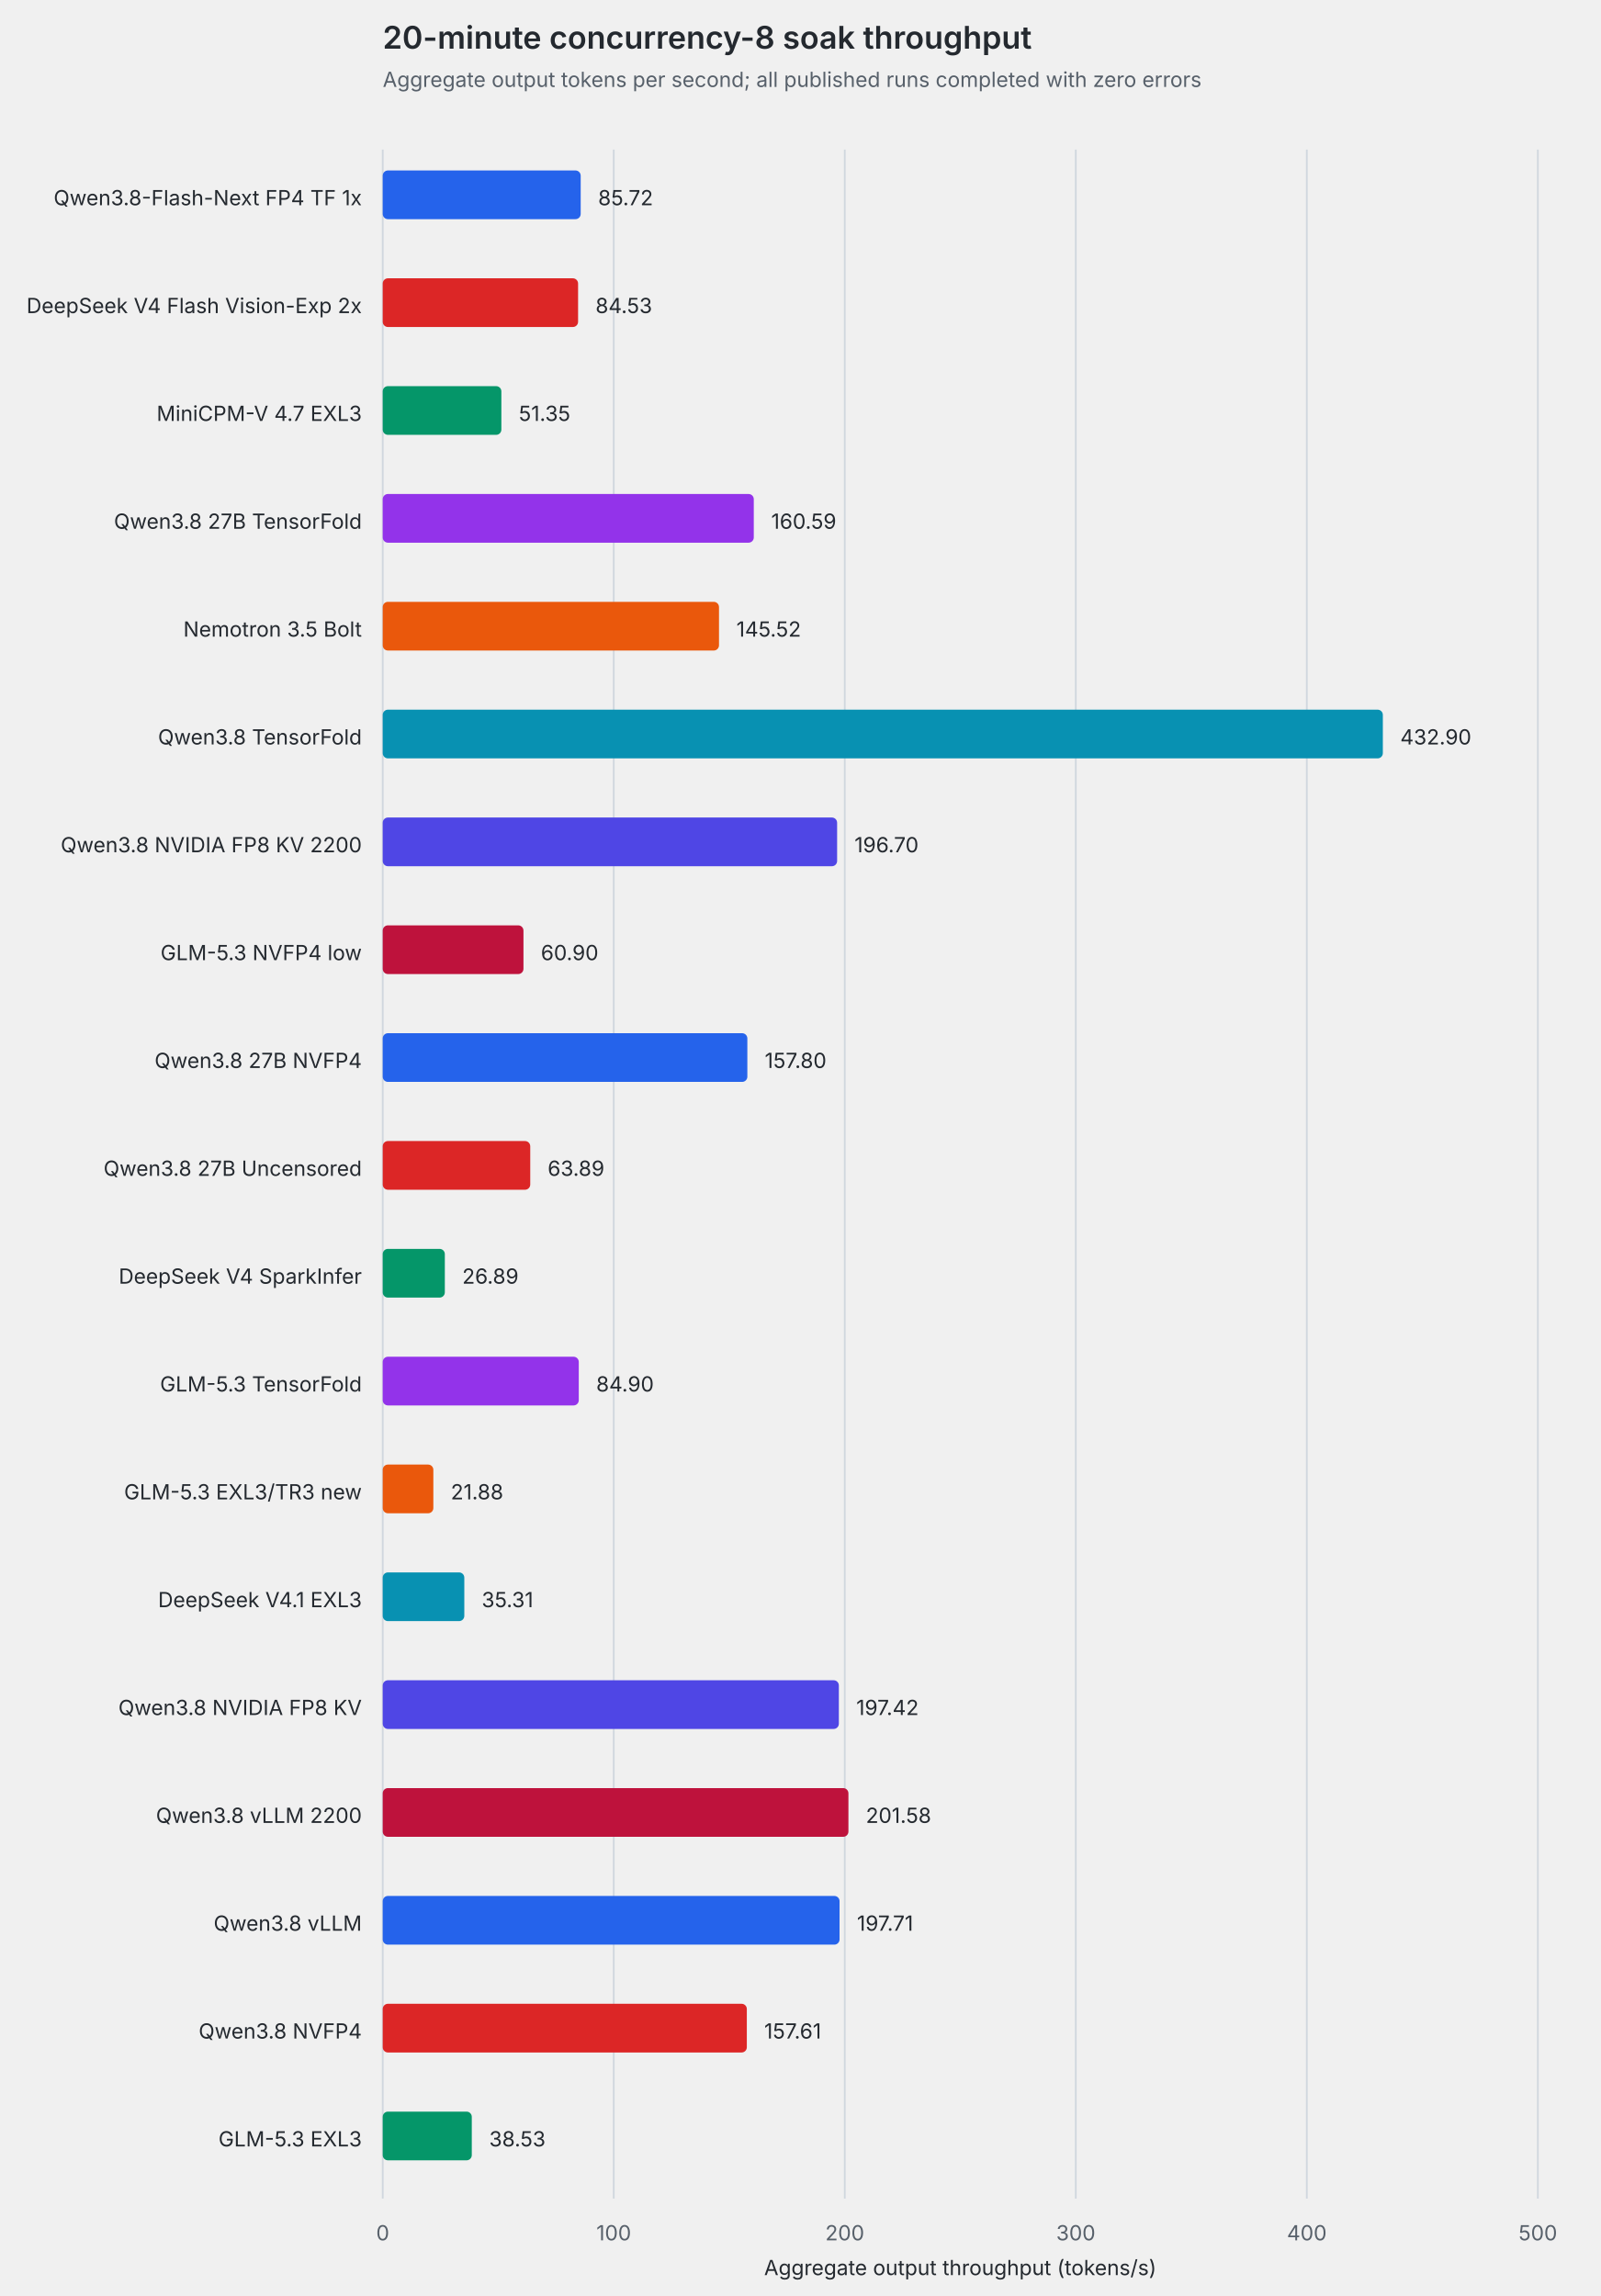
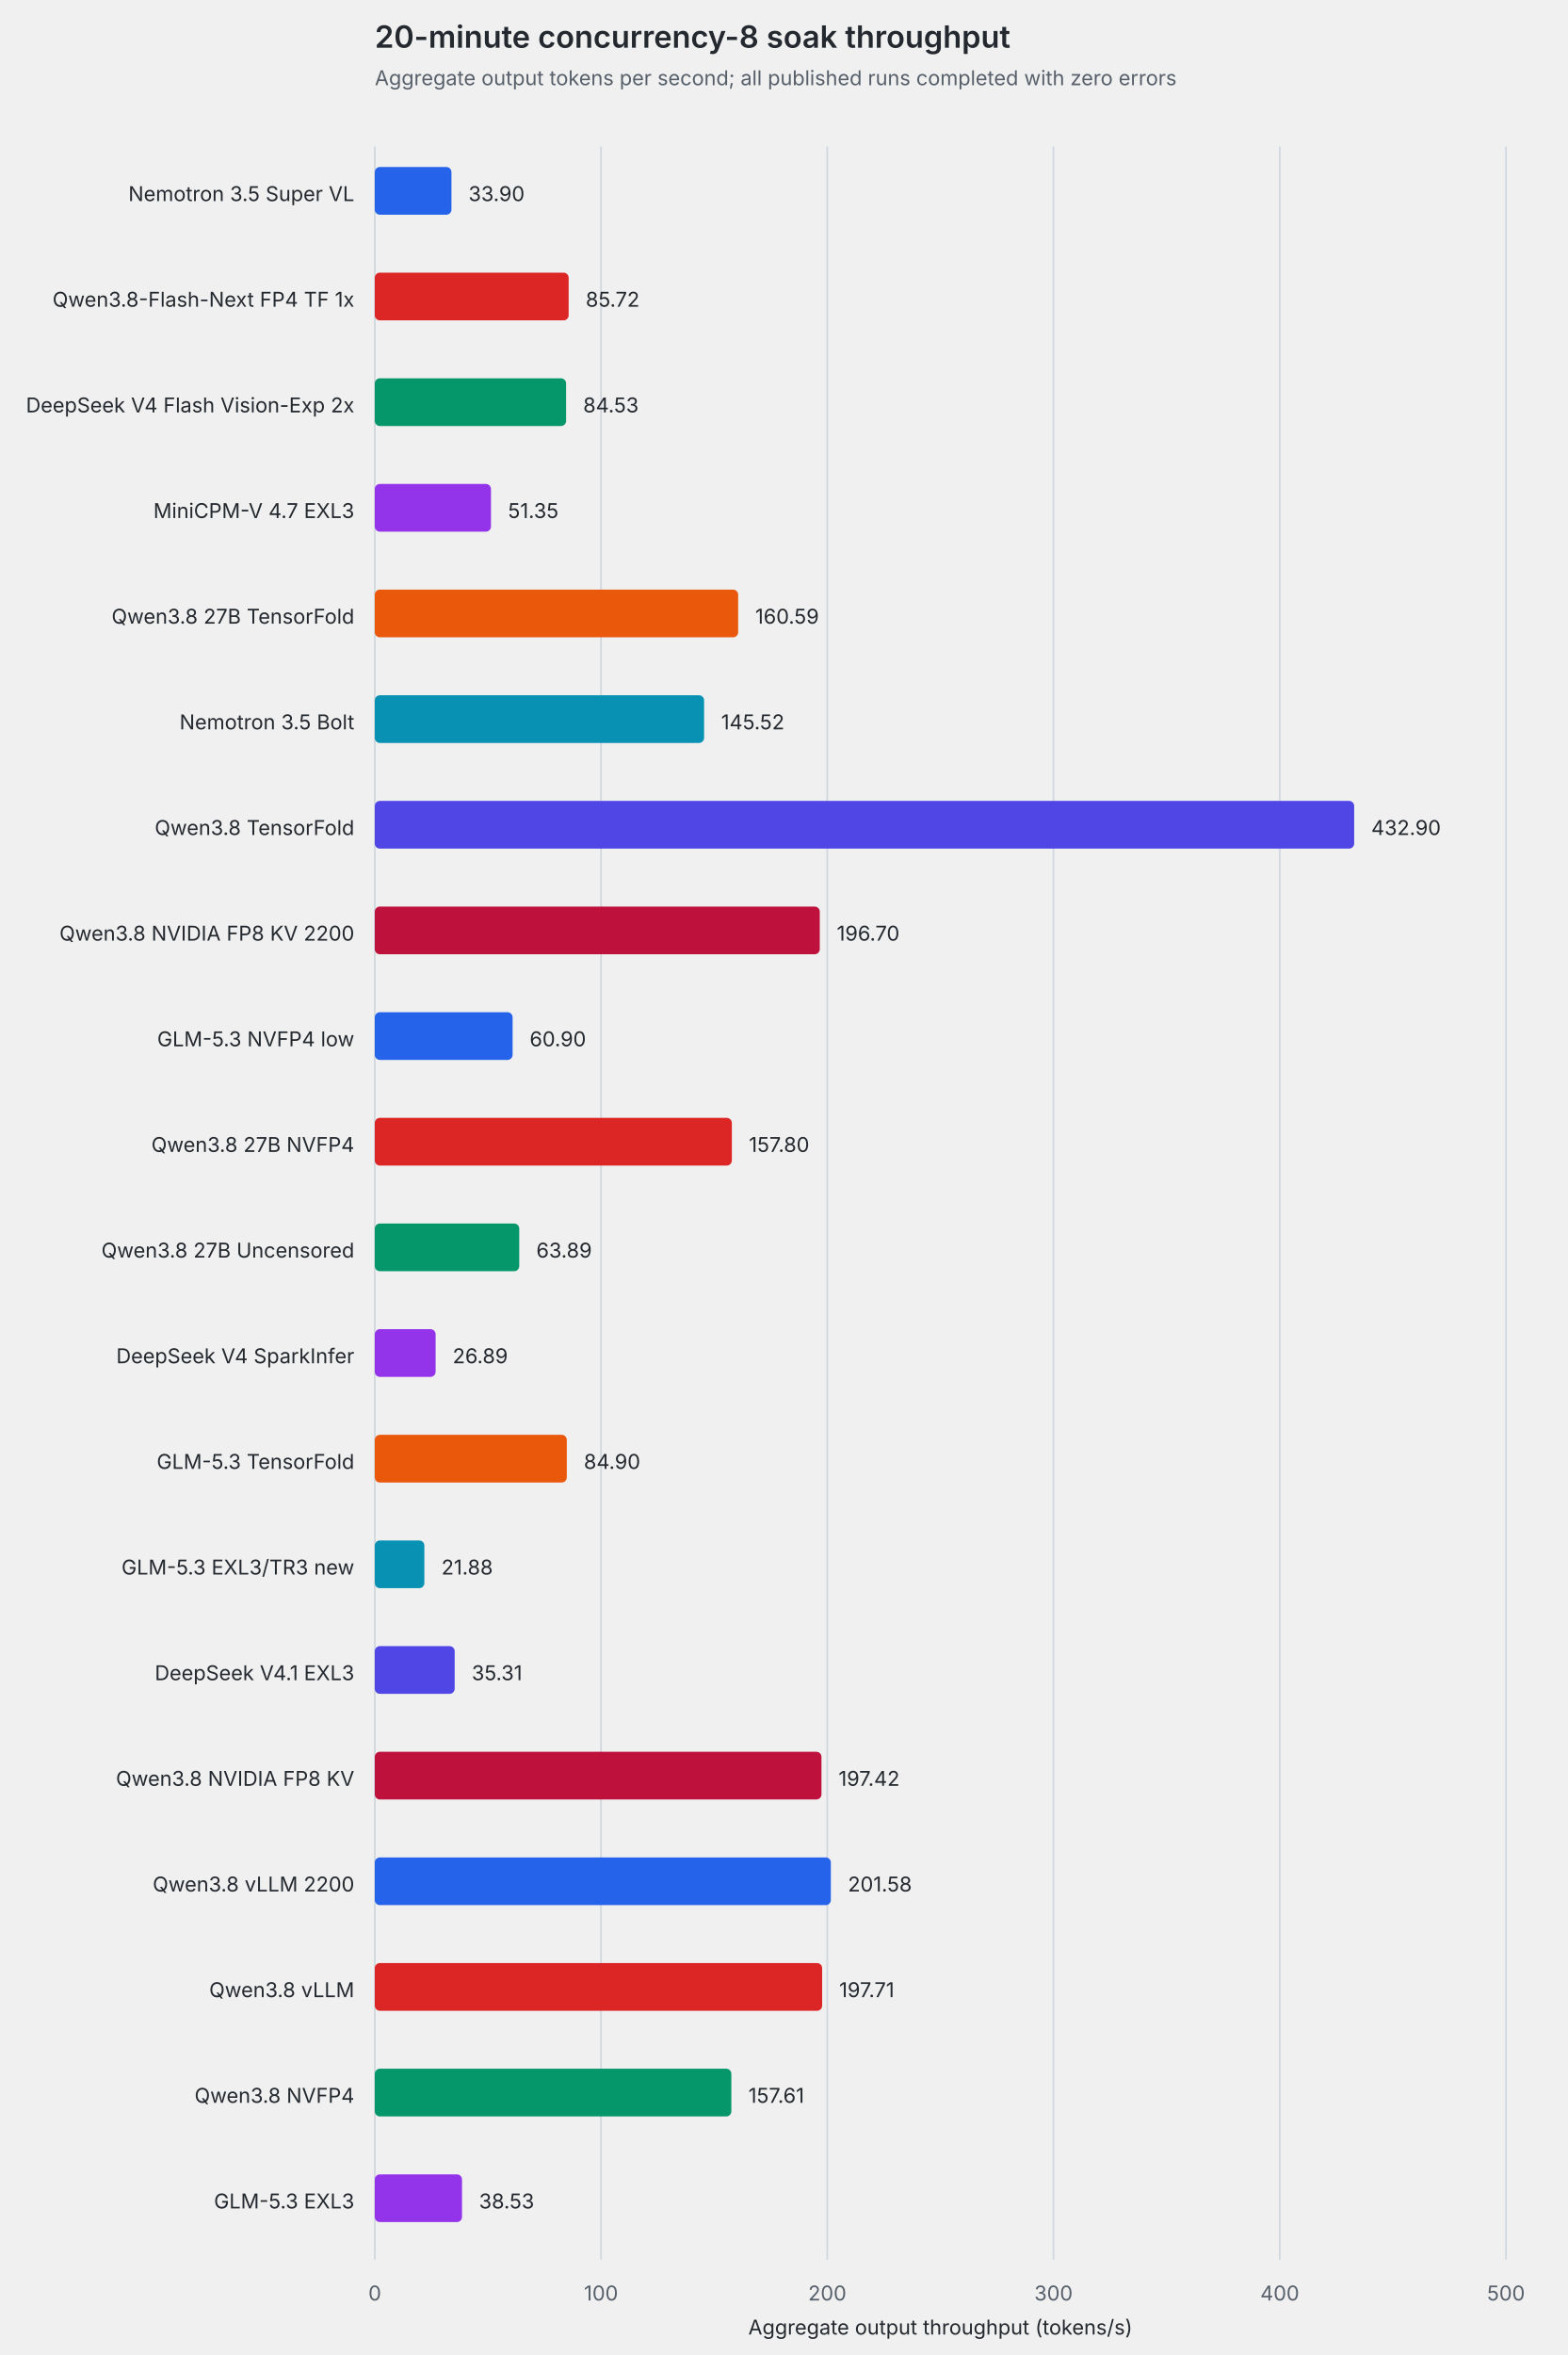
- <svg xmlns="http://www.w3.org/2000/svg" width="920" height="1320" viewBox="0 0 920 1320" role="img" aria-labelledby="title desc">
+ <svg xmlns="http://www.w3.org/2000/svg" width="920" height="1382" viewBox="0 0 920 1382" role="img" aria-labelledby="title desc">
  <style>
    :root { color-scheme: light dark; }
    text { font-family: ui-sans-serif, system-ui, -apple-system, BlinkMacSystemFont, "Segoe UI", sans-serif; fill: #24292f; font-size: 12px; }
    .title { font-size: 18px; font-weight: 600; }
    .subtitle, .tick { fill: #57606a; }
    .grid { stroke: #d0d7de; stroke-width: 1; }
    .axis { stroke: #8c959f; stroke-width: 1; }
    .series { fill: none; stroke-width: 3; stroke-linejoin: round; stroke-linecap: round; }
    .marker { stroke: #ffffff; stroke-width: 2; }
    @media (prefers-color-scheme: dark) {
      text { fill: #f0f6fc; }
      .subtitle, .tick { fill: #8c959f; }
      .grid { stroke: #30363d; }
      .axis { stroke: #6e7681; }
      .marker { stroke: #0d1117; }
    }
  </style>
  <text class="title" x="220" y="28">20-minute concurrency-8 soak throughput</text>
  <text class="subtitle" x="220" y="50">Aggregate output tokens per second; all published runs completed with zero errors</text>
-   <line class="grid" x1="220.0" y1="86" x2="220.0" y2="1264" />
-   <text class="tick" x="220.0" y="1288" text-anchor="middle">0</text>
-   <line class="grid" x1="352.8" y1="86" x2="352.8" y2="1264" />
-   <text class="tick" x="352.8" y="1288" text-anchor="middle">100</text>
-   <line class="grid" x1="485.6" y1="86" x2="485.6" y2="1264" />
-   <text class="tick" x="485.6" y="1288" text-anchor="middle">200</text>
-   <line class="grid" x1="618.4" y1="86" x2="618.4" y2="1264" />
-   <text class="tick" x="618.4" y="1288" text-anchor="middle">300</text>
-   <line class="grid" x1="751.2" y1="86" x2="751.2" y2="1264" />
-   <text class="tick" x="751.2" y="1288" text-anchor="middle">400</text>
-   <line class="grid" x1="884.0" y1="86" x2="884.0" y2="1264" />
-   <text class="tick" x="884.0" y="1288" text-anchor="middle">500</text>
-   <text x="208" y="118" text-anchor="end">Qwen3.8-Flash-Next FP4 TF 1x</text>
-   <rect x="220" y="98" width="113.8" height="28" rx="3" fill="#2563eb" />
-   <text x="343.8" y="118">85.72</text>
-   <text x="208" y="180" text-anchor="end">DeepSeek V4 Flash Vision-Exp 2x</text>
-   <rect x="220" y="160" width="112.3" height="28" rx="3" fill="#dc2626" />
-   <text x="342.3" y="180">84.53</text>
-   <text x="208" y="242" text-anchor="end">MiniCPM-V 4.7 EXL3</text>
-   <rect x="220" y="222" width="68.2" height="28" rx="3" fill="#059669" />
-   <text x="298.2" y="242">51.35</text>
-   <text x="208" y="304" text-anchor="end">Qwen3.8 27B TensorFold</text>
-   <rect x="220" y="284" width="213.3" height="28" rx="3" fill="#9333ea" />
-   <text x="443.3" y="304">160.59</text>
-   <text x="208" y="366" text-anchor="end">Nemotron 3.5 Bolt</text>
-   <rect x="220" y="346" width="193.3" height="28" rx="3" fill="#ea580c" />
-   <text x="423.3" y="366">145.52</text>
-   <text x="208" y="428" text-anchor="end">Qwen3.8 TensorFold</text>
-   <rect x="220" y="408" width="574.9" height="28" rx="3" fill="#0891b2" />
-   <text x="804.9" y="428">432.90</text>
-   <text x="208" y="490" text-anchor="end">Qwen3.8 NVIDIA FP8 KV 2200</text>
-   <rect x="220" y="470" width="261.2" height="28" rx="3" fill="#4f46e5" />
-   <text x="491.2" y="490">196.70</text>
-   <text x="208" y="552" text-anchor="end">GLM-5.3 NVFP4 low</text>
-   <rect x="220" y="532" width="80.9" height="28" rx="3" fill="#be123c" />
-   <text x="310.9" y="552">60.90</text>
-   <text x="208" y="614" text-anchor="end">Qwen3.8 27B NVFP4</text>
-   <rect x="220" y="594" width="209.6" height="28" rx="3" fill="#2563eb" />
-   <text x="439.6" y="614">157.80</text>
-   <text x="208" y="676" text-anchor="end">Qwen3.8 27B Uncensored</text>
-   <rect x="220" y="656" width="84.8" height="28" rx="3" fill="#dc2626" />
-   <text x="314.8" y="676">63.89</text>
-   <text x="208" y="738" text-anchor="end">DeepSeek V4 SparkInfer</text>
-   <rect x="220" y="718" width="35.7" height="28" rx="3" fill="#059669" />
-   <text x="265.7" y="738">26.89</text>
-   <text x="208" y="800" text-anchor="end">GLM-5.3 TensorFold</text>
-   <rect x="220" y="780" width="112.7" height="28" rx="3" fill="#9333ea" />
-   <text x="342.7" y="800">84.90</text>
-   <text x="208" y="862" text-anchor="end">GLM-5.3 EXL3/TR3 new</text>
-   <rect x="220" y="842" width="29.1" height="28" rx="3" fill="#ea580c" />
-   <text x="259.1" y="862">21.88</text>
-   <text x="208" y="924" text-anchor="end">DeepSeek V4.1 EXL3</text>
-   <rect x="220" y="904" width="46.9" height="28" rx="3" fill="#0891b2" />
-   <text x="276.9" y="924">35.31</text>
-   <text x="208" y="986" text-anchor="end">Qwen3.8 NVIDIA FP8 KV</text>
-   <rect x="220" y="966" width="262.2" height="28" rx="3" fill="#4f46e5" />
-   <text x="492.2" y="986">197.42</text>
-   <text x="208" y="1048" text-anchor="end">Qwen3.8 vLLM 2200</text>
-   <rect x="220" y="1028" width="267.7" height="28" rx="3" fill="#be123c" />
-   <text x="497.7" y="1048">201.58</text>
-   <text x="208" y="1110" text-anchor="end">Qwen3.8 vLLM</text>
-   <rect x="220" y="1090" width="262.6" height="28" rx="3" fill="#2563eb" />
-   <text x="492.6" y="1110">197.71</text>
-   <text x="208" y="1172" text-anchor="end">Qwen3.8 NVFP4</text>
-   <rect x="220" y="1152" width="209.3" height="28" rx="3" fill="#dc2626" />
-   <text x="439.3" y="1172">157.61</text>
-   <text x="208" y="1234" text-anchor="end">GLM-5.3 EXL3</text>
-   <rect x="220" y="1214" width="51.2" height="28" rx="3" fill="#059669" />
-   <text x="281.2" y="1234">38.53</text>
-   <text x="552.0" y="1308" text-anchor="middle">Aggregate output throughput (tokens/s)</text>
+   <line class="grid" x1="220.0" y1="86" x2="220.0" y2="1326" />
+   <text class="tick" x="220.0" y="1350" text-anchor="middle">0</text>
+   <line class="grid" x1="352.8" y1="86" x2="352.8" y2="1326" />
+   <text class="tick" x="352.8" y="1350" text-anchor="middle">100</text>
+   <line class="grid" x1="485.6" y1="86" x2="485.6" y2="1326" />
+   <text class="tick" x="485.6" y="1350" text-anchor="middle">200</text>
+   <line class="grid" x1="618.4" y1="86" x2="618.4" y2="1326" />
+   <text class="tick" x="618.4" y="1350" text-anchor="middle">300</text>
+   <line class="grid" x1="751.2" y1="86" x2="751.2" y2="1326" />
+   <text class="tick" x="751.2" y="1350" text-anchor="middle">400</text>
+   <line class="grid" x1="884.0" y1="86" x2="884.0" y2="1326" />
+   <text class="tick" x="884.0" y="1350" text-anchor="middle">500</text>
+   <text x="208" y="118" text-anchor="end">Nemotron 3.5 Super VL</text>
+   <rect x="220" y="98" width="45.0" height="28" rx="3" fill="#2563eb" />
+   <text x="275.0" y="118">33.90</text>
+   <text x="208" y="180" text-anchor="end">Qwen3.8-Flash-Next FP4 TF 1x</text>
+   <rect x="220" y="160" width="113.8" height="28" rx="3" fill="#dc2626" />
+   <text x="343.8" y="180">85.72</text>
+   <text x="208" y="242" text-anchor="end">DeepSeek V4 Flash Vision-Exp 2x</text>
+   <rect x="220" y="222" width="112.3" height="28" rx="3" fill="#059669" />
+   <text x="342.3" y="242">84.53</text>
+   <text x="208" y="304" text-anchor="end">MiniCPM-V 4.7 EXL3</text>
+   <rect x="220" y="284" width="68.2" height="28" rx="3" fill="#9333ea" />
+   <text x="298.2" y="304">51.35</text>
+   <text x="208" y="366" text-anchor="end">Qwen3.8 27B TensorFold</text>
+   <rect x="220" y="346" width="213.3" height="28" rx="3" fill="#ea580c" />
+   <text x="443.3" y="366">160.59</text>
+   <text x="208" y="428" text-anchor="end">Nemotron 3.5 Bolt</text>
+   <rect x="220" y="408" width="193.3" height="28" rx="3" fill="#0891b2" />
+   <text x="423.3" y="428">145.52</text>
+   <text x="208" y="490" text-anchor="end">Qwen3.8 TensorFold</text>
+   <rect x="220" y="470" width="574.9" height="28" rx="3" fill="#4f46e5" />
+   <text x="804.9" y="490">432.90</text>
+   <text x="208" y="552" text-anchor="end">Qwen3.8 NVIDIA FP8 KV 2200</text>
+   <rect x="220" y="532" width="261.2" height="28" rx="3" fill="#be123c" />
+   <text x="491.2" y="552">196.70</text>
+   <text x="208" y="614" text-anchor="end">GLM-5.3 NVFP4 low</text>
+   <rect x="220" y="594" width="80.9" height="28" rx="3" fill="#2563eb" />
+   <text x="310.9" y="614">60.90</text>
+   <text x="208" y="676" text-anchor="end">Qwen3.8 27B NVFP4</text>
+   <rect x="220" y="656" width="209.6" height="28" rx="3" fill="#dc2626" />
+   <text x="439.6" y="676">157.80</text>
+   <text x="208" y="738" text-anchor="end">Qwen3.8 27B Uncensored</text>
+   <rect x="220" y="718" width="84.8" height="28" rx="3" fill="#059669" />
+   <text x="314.8" y="738">63.89</text>
+   <text x="208" y="800" text-anchor="end">DeepSeek V4 SparkInfer</text>
+   <rect x="220" y="780" width="35.7" height="28" rx="3" fill="#9333ea" />
+   <text x="265.7" y="800">26.89</text>
+   <text x="208" y="862" text-anchor="end">GLM-5.3 TensorFold</text>
+   <rect x="220" y="842" width="112.7" height="28" rx="3" fill="#ea580c" />
+   <text x="342.7" y="862">84.90</text>
+   <text x="208" y="924" text-anchor="end">GLM-5.3 EXL3/TR3 new</text>
+   <rect x="220" y="904" width="29.1" height="28" rx="3" fill="#0891b2" />
+   <text x="259.1" y="924">21.88</text>
+   <text x="208" y="986" text-anchor="end">DeepSeek V4.1 EXL3</text>
+   <rect x="220" y="966" width="46.9" height="28" rx="3" fill="#4f46e5" />
+   <text x="276.9" y="986">35.31</text>
+   <text x="208" y="1048" text-anchor="end">Qwen3.8 NVIDIA FP8 KV</text>
+   <rect x="220" y="1028" width="262.2" height="28" rx="3" fill="#be123c" />
+   <text x="492.2" y="1048">197.42</text>
+   <text x="208" y="1110" text-anchor="end">Qwen3.8 vLLM 2200</text>
+   <rect x="220" y="1090" width="267.7" height="28" rx="3" fill="#2563eb" />
+   <text x="497.7" y="1110">201.58</text>
+   <text x="208" y="1172" text-anchor="end">Qwen3.8 vLLM</text>
+   <rect x="220" y="1152" width="262.6" height="28" rx="3" fill="#dc2626" />
+   <text x="492.6" y="1172">197.71</text>
+   <text x="208" y="1234" text-anchor="end">Qwen3.8 NVFP4</text>
+   <rect x="220" y="1214" width="209.3" height="28" rx="3" fill="#059669" />
+   <text x="439.3" y="1234">157.61</text>
+   <text x="208" y="1296" text-anchor="end">GLM-5.3 EXL3</text>
+   <rect x="220" y="1276" width="51.2" height="28" rx="3" fill="#9333ea" />
+   <text x="281.2" y="1296">38.53</text>
+   <text x="552.0" y="1370" text-anchor="middle">Aggregate output throughput (tokens/s)</text>
</svg>
